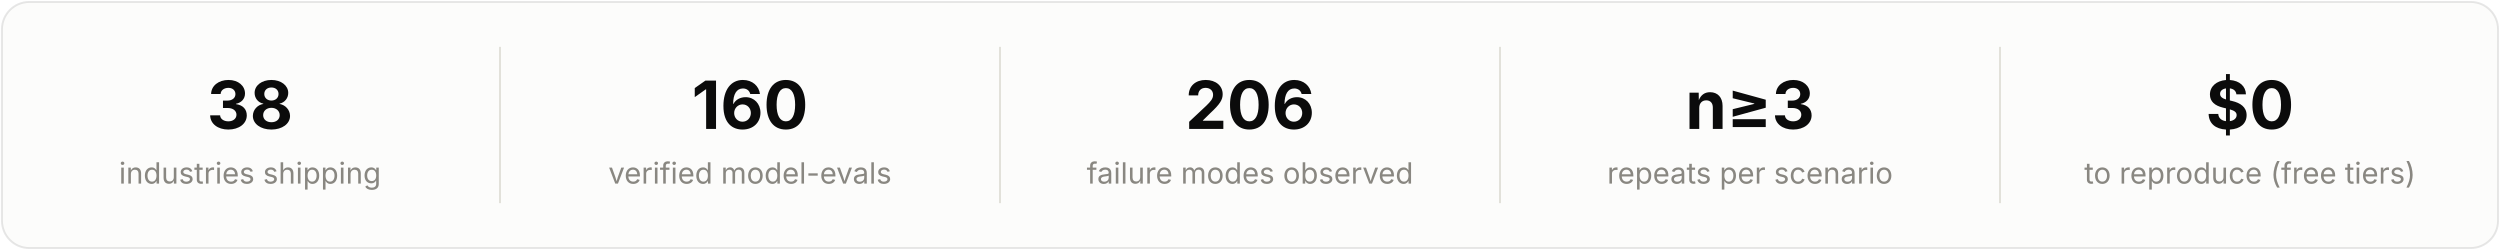
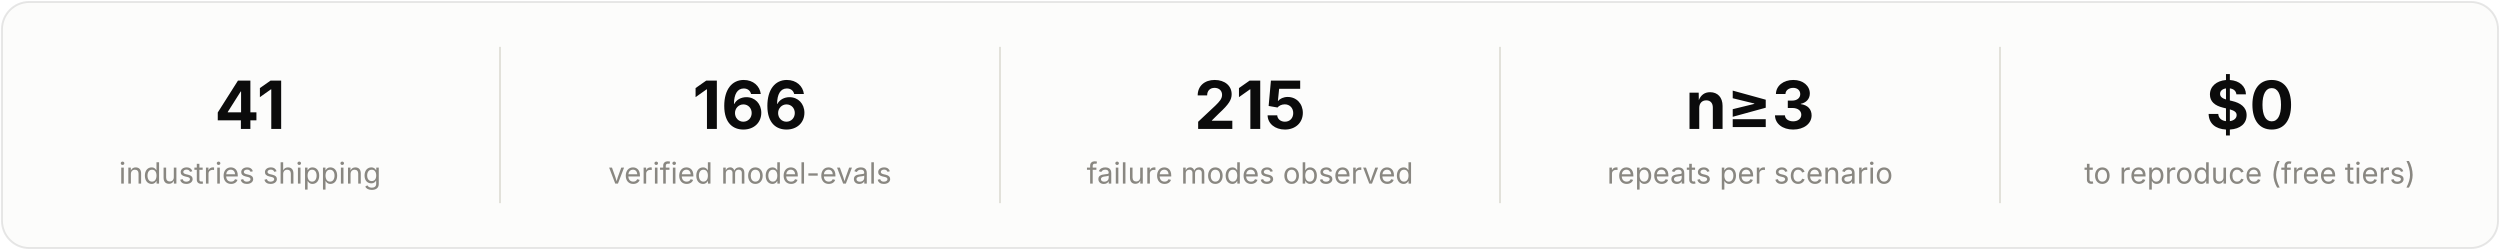
- <svg xmlns="http://www.w3.org/2000/svg" width="1280" height="128" viewBox="0 0 1280 128" role="img" aria-label="38 industries shipping, 160 verified model-evals, 206 failure modes observed, at least 3 repeats per scenario, $0 to reproduce on free tiers">
+ <svg xmlns="http://www.w3.org/2000/svg" width="1280" height="128" viewBox="0 0 1280 128" role="img" aria-label="41 industries shipping, 166 verified model-evals, 215 failure modes observed, at least 3 repeats per scenario, $0 to reproduce on free tiers">
  <rect x="1" y="1" width="1278" height="126" rx="14" fill="#fcfcfb" stroke="rgba(11,11,11,0.10)" />
  <g stroke="#e1e0d9">
    <path d="M 256 24 V 104" />
    <path d="M 512 24 V 104" />
    <path d="M 768 24 V 104" />
    <path d="M 1024 24 V 104" />
  </g>
  <g font-family="system-ui, -apple-system, 'Segoe UI', sans-serif" text-anchor="middle">
    <g fill="#0b0b0b" font-size="34" font-weight="700">
-       <text x="128" y="66">38</text>
-       <text x="384" y="66">160</text>
-       <text x="640" y="66">206</text>
+       <text x="128" y="66">41</text>
+       <text x="384" y="66">166</text>
+       <text x="640" y="66">215</text>
      <text x="896" y="66">n≥3</text>
      <text x="1152" y="66">$0</text>
    </g>
    <g fill="#898781" font-size="15">
      <text x="128" y="94">industries shipping</text>
      <text x="384" y="94">verified model-evals</text>
      <text x="640" y="94">failure modes observed</text>
      <text x="896" y="94">repeats per scenario</text>
      <text x="1152" y="94">to reproduce (free tiers)</text>
    </g>
  </g>
</svg>
